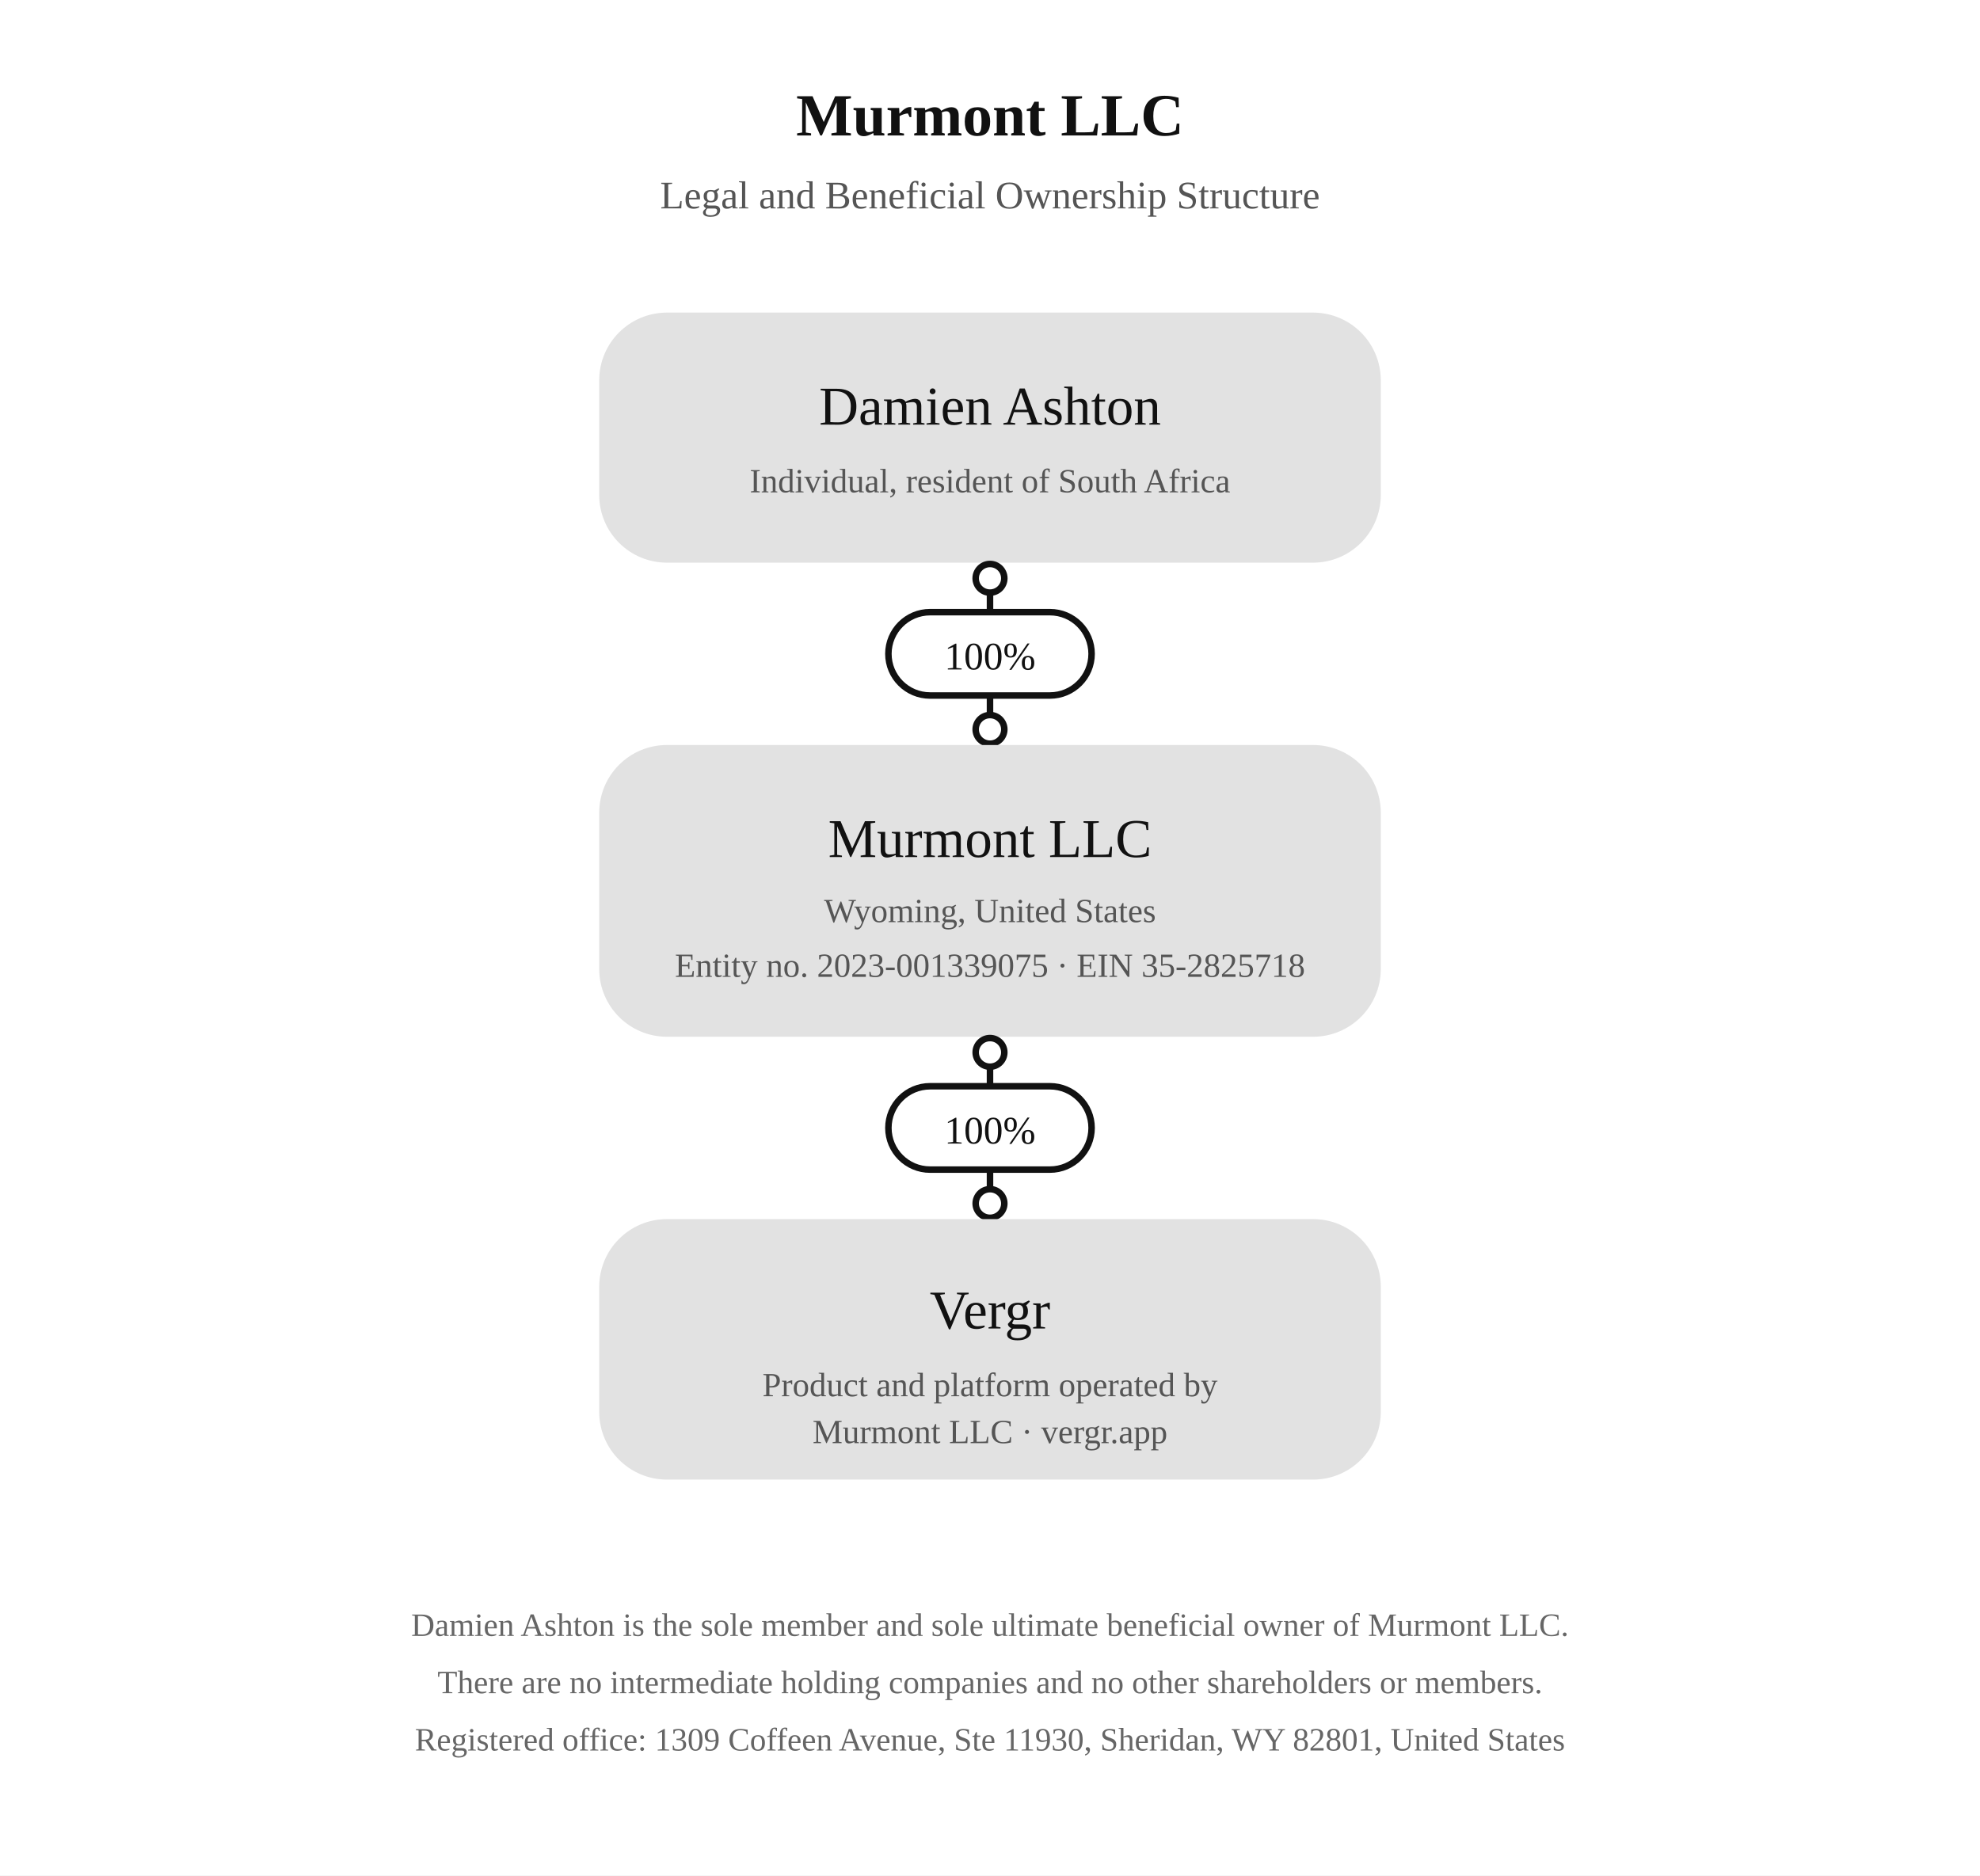
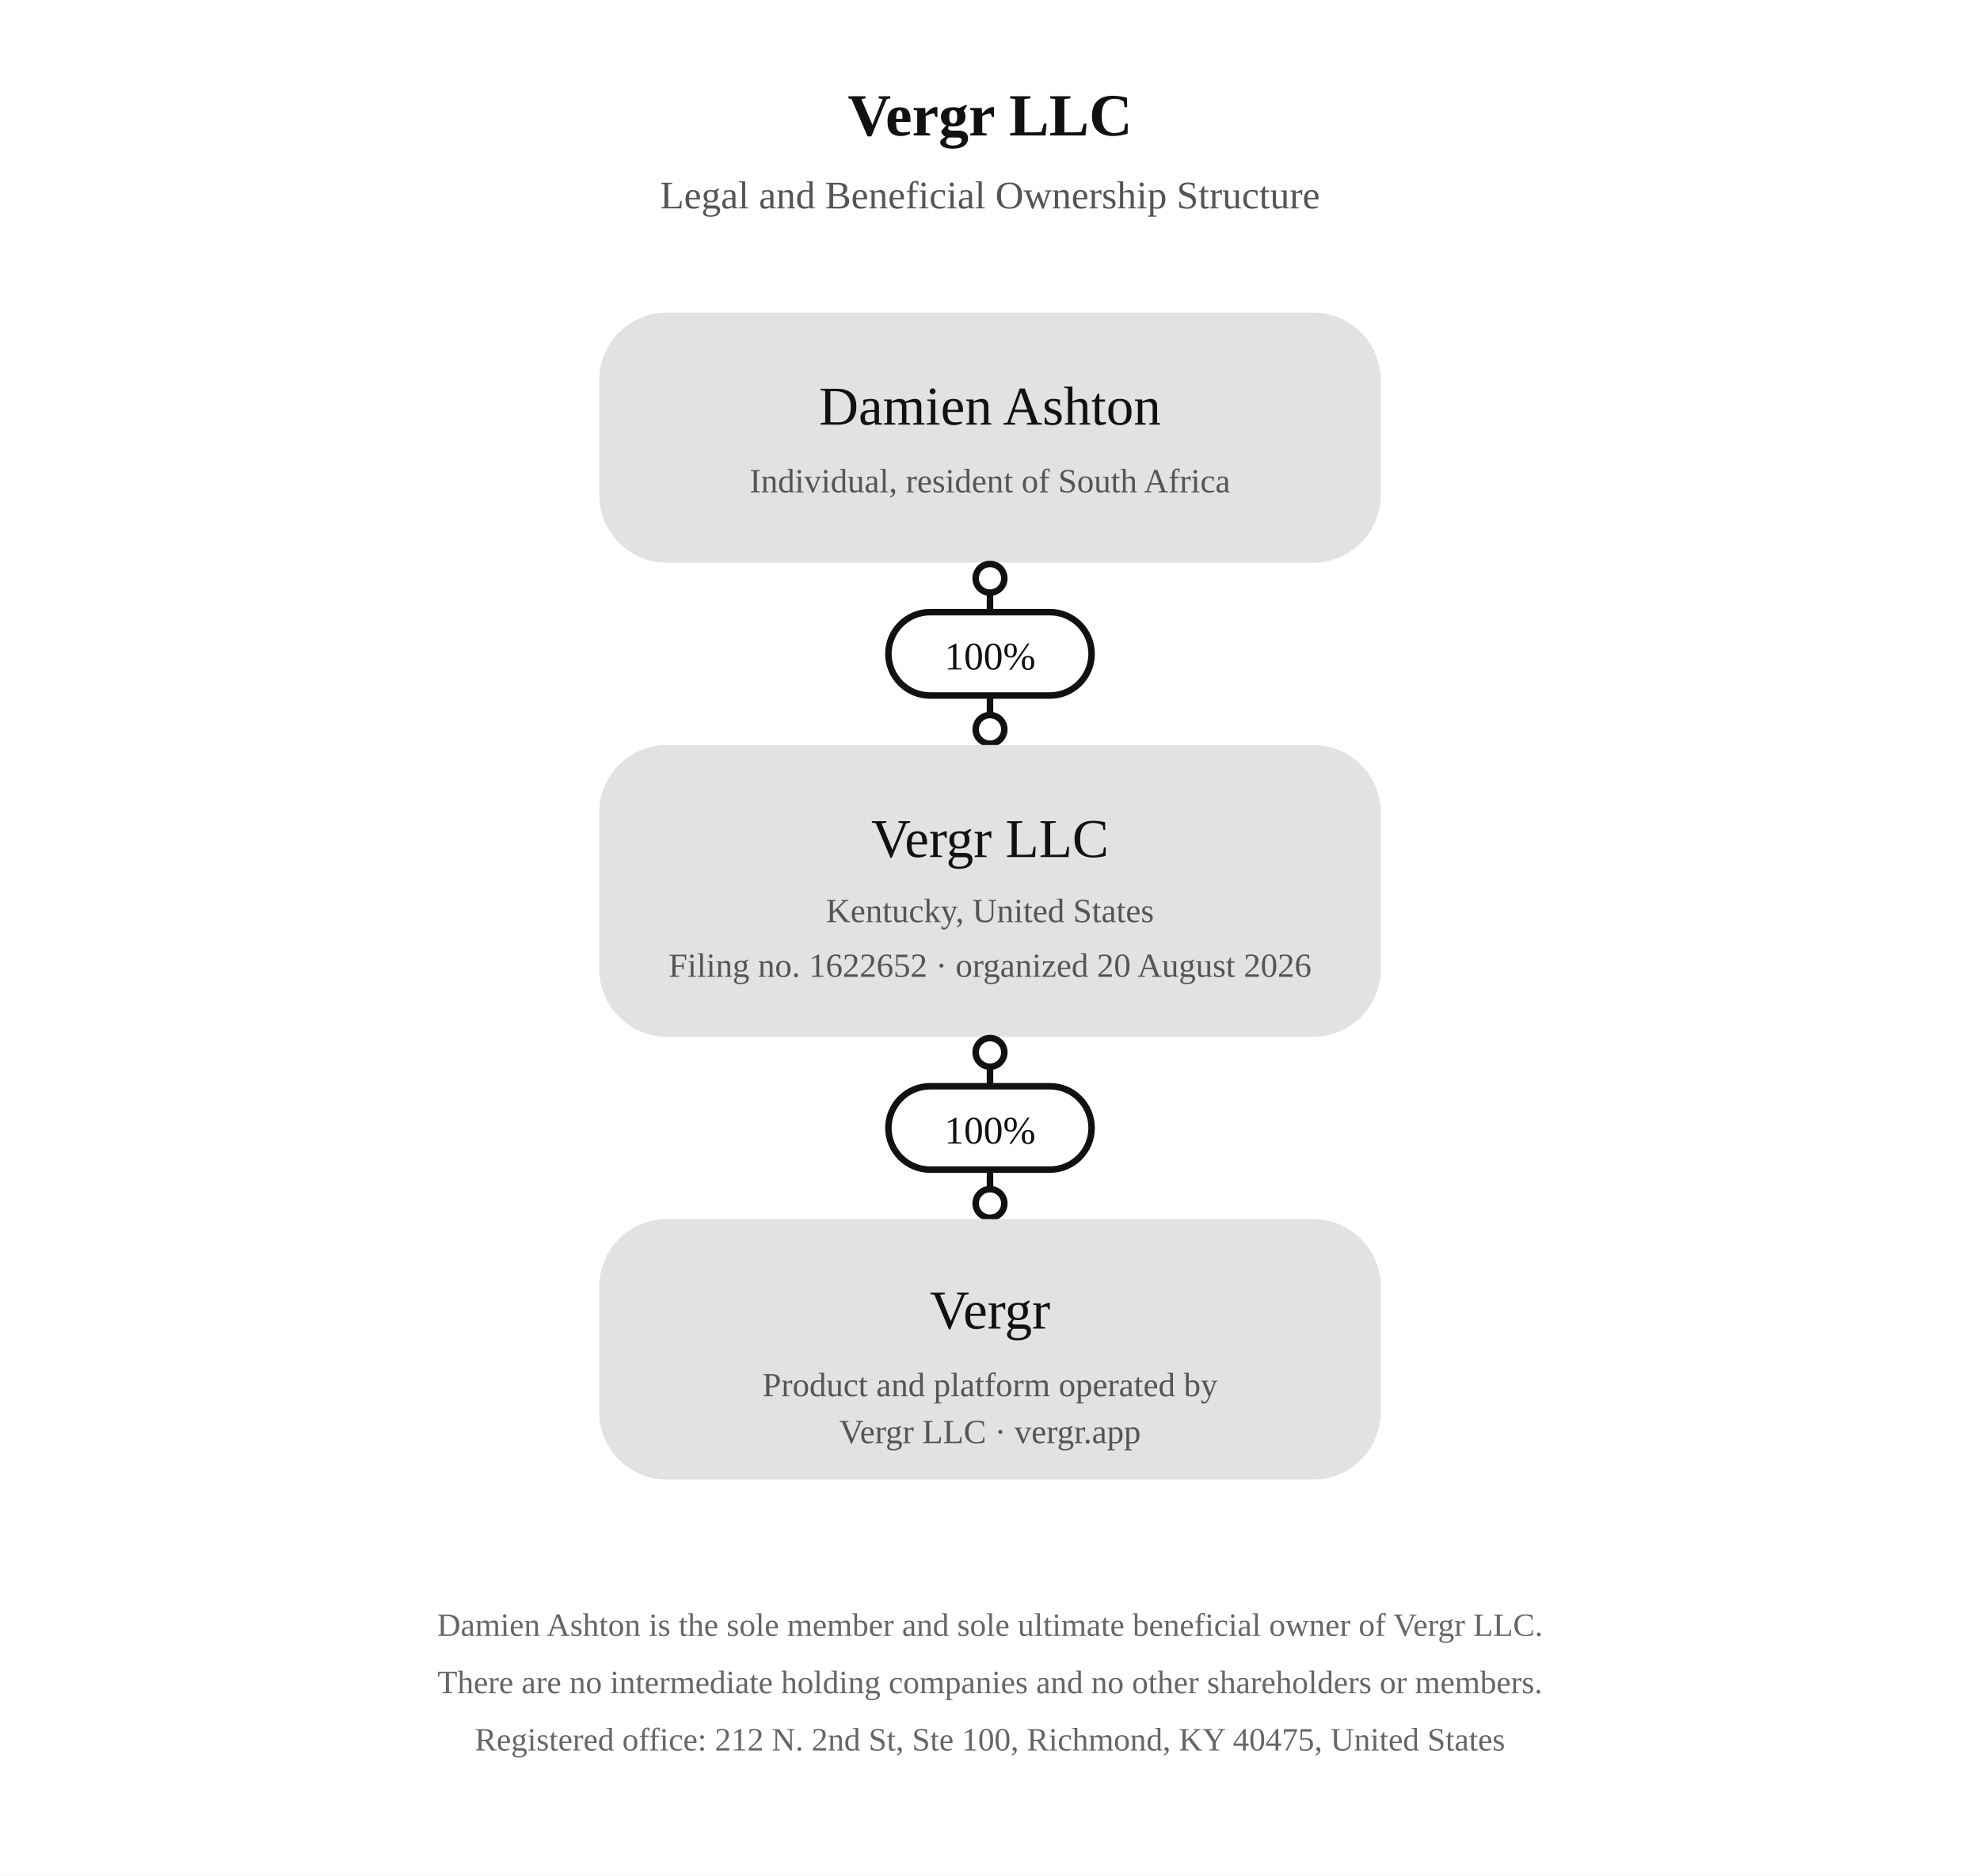
<svg xmlns="http://www.w3.org/2000/svg" viewBox="0 0 760 720" width="760" height="720" font-family="Georgia, 'Times New Roman', serif">
  <rect width="760" height="720" fill="#ffffff" />
-   <text x="380" y="52" text-anchor="middle" font-size="23" font-weight="bold" fill="#111">Murmont LLC</text>
+   <text x="380" y="52" text-anchor="middle" font-size="23" font-weight="bold" fill="#111">Vergr LLC</text>
  <text x="380" y="80" text-anchor="middle" font-size="15" fill="#555">Legal and Beneficial Ownership Structure</text>
  <rect x="230" y="120" width="300" height="96" rx="26" fill="#e2e2e2" />
  <text x="380" y="163" text-anchor="middle" font-size="21" fill="#111">Damien Ashton</text>
  <text x="380" y="189" text-anchor="middle" font-size="13" fill="#555">Individual, resident of South Africa</text>
  <line x1="380" y1="216" x2="380" y2="286" stroke="#111" stroke-width="2.5" />
  <circle cx="380" cy="222" r="5.5" fill="#fff" stroke="#111" stroke-width="2.5" />
  <circle cx="380" cy="280" r="5.5" fill="#fff" stroke="#111" stroke-width="2.5" />
  <rect x="341" y="235" width="78" height="32" rx="16" fill="#fff" stroke="#111" stroke-width="2.5" />
  <text x="380" y="257" text-anchor="middle" font-size="15" fill="#111">100%</text>
  <rect x="230" y="286" width="300" height="112" rx="26" fill="#e2e2e2" />
-   <text x="380" y="329" text-anchor="middle" font-size="21" fill="#111">Murmont LLC</text>
-   <text x="380" y="354" text-anchor="middle" font-size="13" fill="#555">Wyoming, United States</text>
-   <text x="380" y="375" text-anchor="middle" font-size="13" fill="#555">Entity no. 2023-001339075 · EIN 35-2825718</text>
+   <text x="380" y="329" text-anchor="middle" font-size="21" fill="#111">Vergr LLC</text>
+   <text x="380" y="354" text-anchor="middle" font-size="13" fill="#555">Kentucky, United States</text>
+   <text x="380" y="375" text-anchor="middle" font-size="13" fill="#555">Filing no. 1622652 · organized 20 August 2026</text>
  <line x1="380" y1="398" x2="380" y2="468" stroke="#111" stroke-width="2.5" />
  <circle cx="380" cy="404" r="5.5" fill="#fff" stroke="#111" stroke-width="2.5" />
  <circle cx="380" cy="462" r="5.5" fill="#fff" stroke="#111" stroke-width="2.5" />
  <rect x="341" y="417" width="78" height="32" rx="16" fill="#fff" stroke="#111" stroke-width="2.5" />
  <text x="380" y="439" text-anchor="middle" font-size="15" fill="#111">100%</text>
  <rect x="230" y="468" width="300" height="100" rx="26" fill="#e2e2e2" />
  <text x="380" y="510" text-anchor="middle" font-size="21" fill="#111">Vergr</text>
  <text x="380" y="536" text-anchor="middle" font-size="13" fill="#555">Product and platform operated by</text>
-   <text x="380" y="554" text-anchor="middle" font-size="13" fill="#555">Murmont LLC · vergr.app</text>
-   <text x="380" y="628" text-anchor="middle" font-size="12.5" fill="#666">Damien Ashton is the sole member and sole ultimate beneficial owner of Murmont LLC.</text>
+   <text x="380" y="554" text-anchor="middle" font-size="13" fill="#555">Vergr LLC · vergr.app</text>
+   <text x="380" y="628" text-anchor="middle" font-size="12.5" fill="#666">Damien Ashton is the sole member and sole ultimate beneficial owner of Vergr LLC.</text>
  <text x="380" y="650" text-anchor="middle" font-size="12.5" fill="#666">There are no intermediate holding companies and no other shareholders or members.</text>
-   <text x="380" y="672" text-anchor="middle" font-size="12.5" fill="#666">Registered office: 1309 Coffeen Avenue, Ste 11930, Sheridan, WY 82801, United States</text>
+   <text x="380" y="672" text-anchor="middle" font-size="12.5" fill="#666">Registered office: 212 N. 2nd St, Ste 100, Richmond, KY 40475, United States</text>
</svg>
